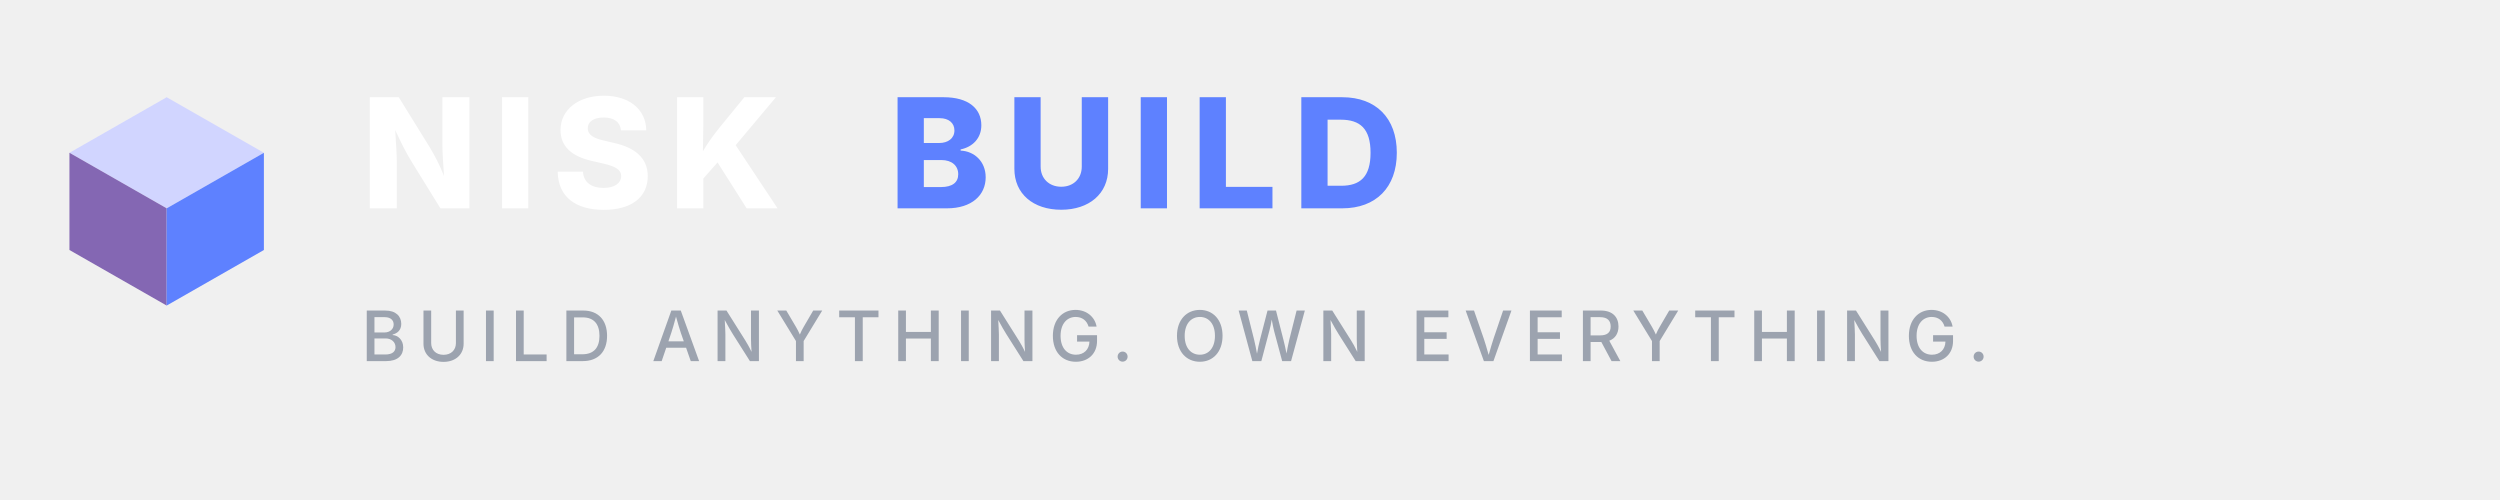
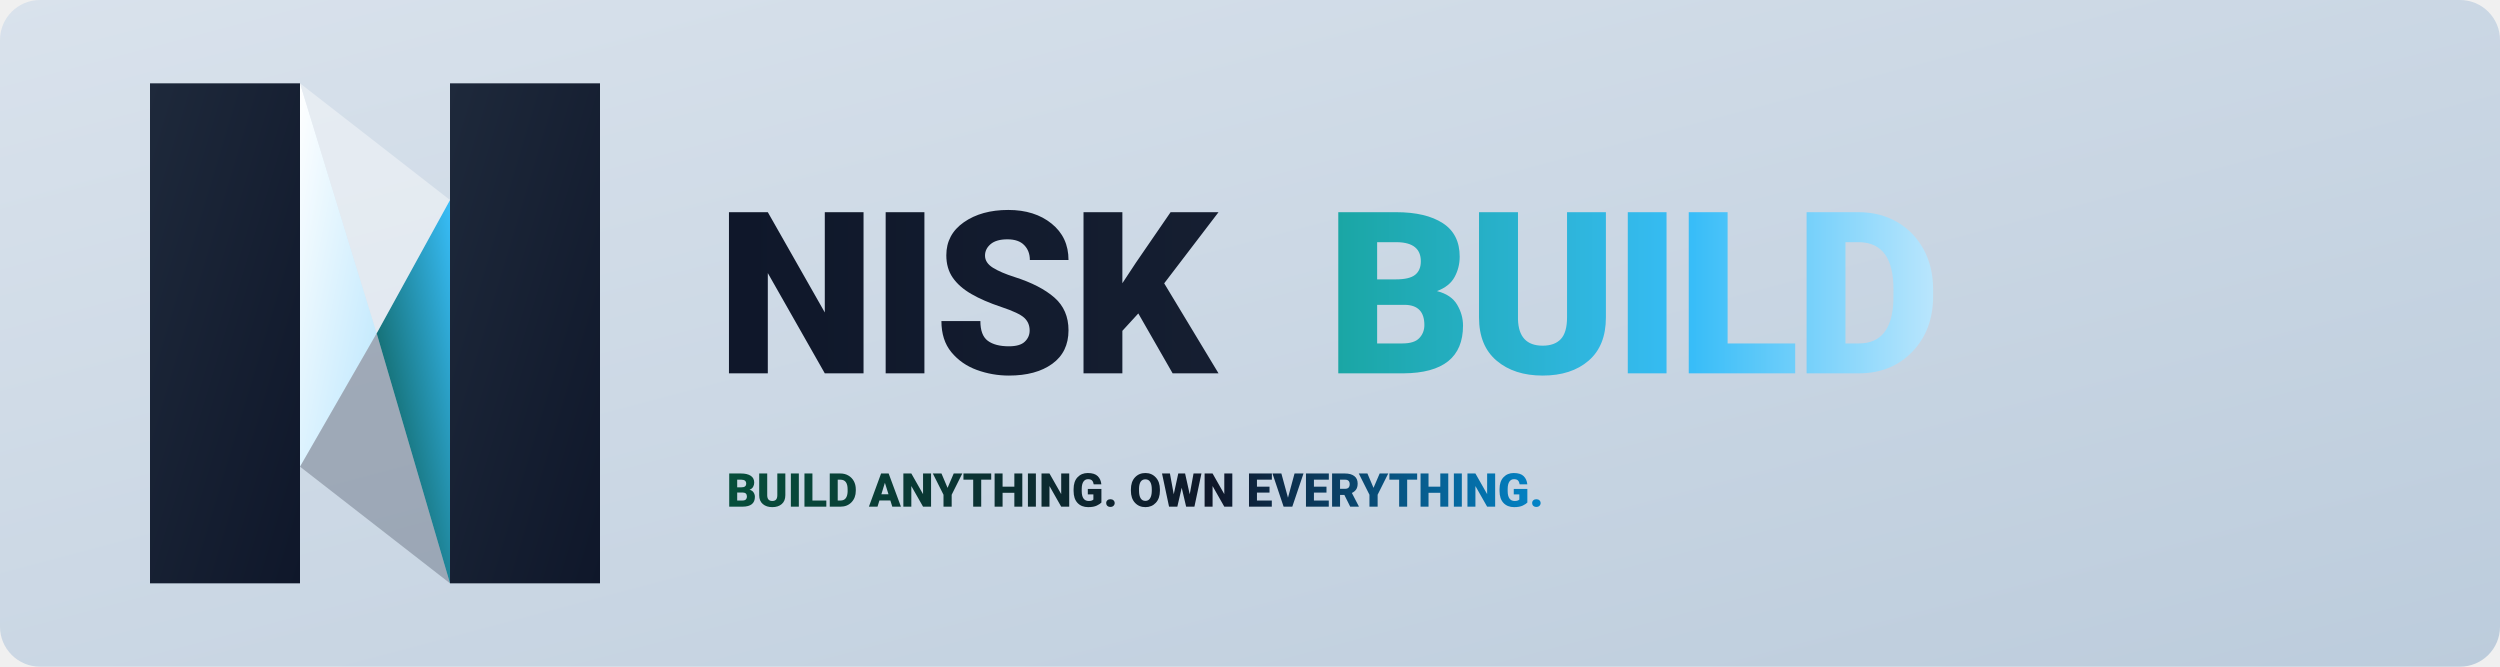
- <svg xmlns="http://www.w3.org/2000/svg" viewBox="0 0 360 72" fill="none" aria-labelledby="niskbuild-lockup-title">
-   <g transform="translate(4,8)">
-     <polygon points="20,6 34,14 20,22 6,14" fill="#D1D5FF" />
-     <polygon points="6,14 20,22 20,36 6,28" fill="#8467B3" />
-     <polygon points="20,22 34,14 34,28 20,36" fill="#5E81FF" />
+ <svg xmlns="http://www.w3.org/2000/svg" viewBox="0 0 750 200" width="750" height="200" aria-label="NiskBuild Sovereign Integrated Logo - Ultra Clean" role="img">
+   <defs>
+     <linearGradient id="integratedGlacialMist" x1="0%" y1="0%" x2="100%" y2="100%">
+       <stop offset="0%" stop-color="#D9E2EC" />
+       <stop offset="100%" stop-color="#BCCCDC" />
+     </linearGradient>
+     <linearGradient id="cleanObsidianPillars" x1="0%" y1="0%" x2="100%" y2="100%">
+       <stop offset="0%" stop-color="#1E293B" />
+       <stop offset="100%" stop-color="#0F172A" />
+     </linearGradient>
+     <linearGradient id="cleanCoreFrostL" x1="0%" y1="0%" x2="100%" y2="100%">
+       <stop offset="0%" stop-color="#FFFFFF" />
+       <stop offset="100%" stop-color="#BAE6FD" />
+     </linearGradient>
+     <linearGradient id="cleanCoreFrostR" x1="0%" y1="100%" x2="100%" y2="0%">
+       <stop offset="0%" stop-color="#064E3B" />
+       <stop offset="100%" stop-color="#38BDF8" />
+     </linearGradient>
+     <linearGradient id="cleanNiskBlend" x1="0%" y1="0%" x2="100%" y2="0%">
+       <stop offset="0%" stop-color="#0F172A" />
+       <stop offset="100%" stop-color="#1E293B" />
+     </linearGradient>
+     <linearGradient id="cleanBuildBlend" x1="0%" y1="0%" x2="100%" y2="0%">
+       <stop offset="0%" stop-color="#064E3B" />
+       <stop offset="30%" stop-color="#059669" />
+       <stop offset="80%" stop-color="#38BDF8" />
+       <stop offset="100%" stop-color="#BAE6FD" />
+     </linearGradient>
+     <linearGradient id="cleanTaglineGrad" x1="0%" y1="0%" x2="100%" y2="0%">
+       <stop offset="0%" stop-color="#064E3B" />
+       <stop offset="60%" stop-color="#0F172A" />
+       <stop offset="100%" stop-color="#0284C7" />
+     </linearGradient>
+   </defs>
+   <rect width="100%" height="100%" fill="url(#integratedGlacialMist)" rx="12" />
+   <g transform="translate(45, 25)">
+     <path d="M 0,0 L 45,0 L 45,150 L 0,150 Z" fill="url(#cleanObsidianPillars)" />
+     <path d="M 90,0 L 135,0 L 135,150 L 90,150 Z" fill="url(#cleanObsidianPillars)" />
+     <path d="M 45,0 L 68,75 L 45,115 L 45,45 Z" fill="url(#cleanCoreFrostL)" />
+     <path d="M 90,150 L 68,75 L 90,35 L 90,105 Z" fill="url(#cleanCoreFrostR)" />
+     <polygon points="45,115 68,75 90,150" fill="#0F172A" opacity="0.25" />
+     <polygon points="90,35 68,75 45,0" fill="#FFFFFF" opacity="0.4" />
  </g>
-   <text x="52" y="30" font-family="system-ui,-apple-system,'Segoe UI',sans-serif" font-size="22" font-weight="800" letter-spacing="0.1em" fill="#FFFFFF">NISK</text>
-   <text x="128" y="30" font-family="system-ui,-apple-system,'Segoe UI',sans-serif" font-size="22" font-weight="800" letter-spacing="0.1em" fill="#5E81FF">BUILD</text>
-   <text x="52" y="52" font-family="system-ui,-apple-system,'Segoe UI',sans-serif" font-size="10" font-weight="500" letter-spacing="0.16em" fill="#9CA3AF">BUILD ANYTHING. OWN EVERYTHING.</text>
+   <g transform="translate(215, 112)">
+     <text font-family="system-ui,-apple-system,BlinkMacSystemFont,'Segoe UI',Roboto,sans-serif" font-size="68" font-weight="900" letter-spacing="-1.5">
+       <tspan fill="url(#cleanNiskBlend)">NISK</tspan>
+       <tspan fill="url(#cleanBuildBlend)" dx="16">BUILD</tspan>
+     </text>
+   </g>
+   <g transform="translate(218, 152)">
+     <text font-family="system-ui,-apple-system,BlinkMacSystemFont,'Segoe UI',Roboto,monospace" font-size="14" font-weight="900" fill="url(#cleanTaglineGrad)">BUILD ANYTHING. OWN EVERYTHING.</text>
+   </g>
</svg>
